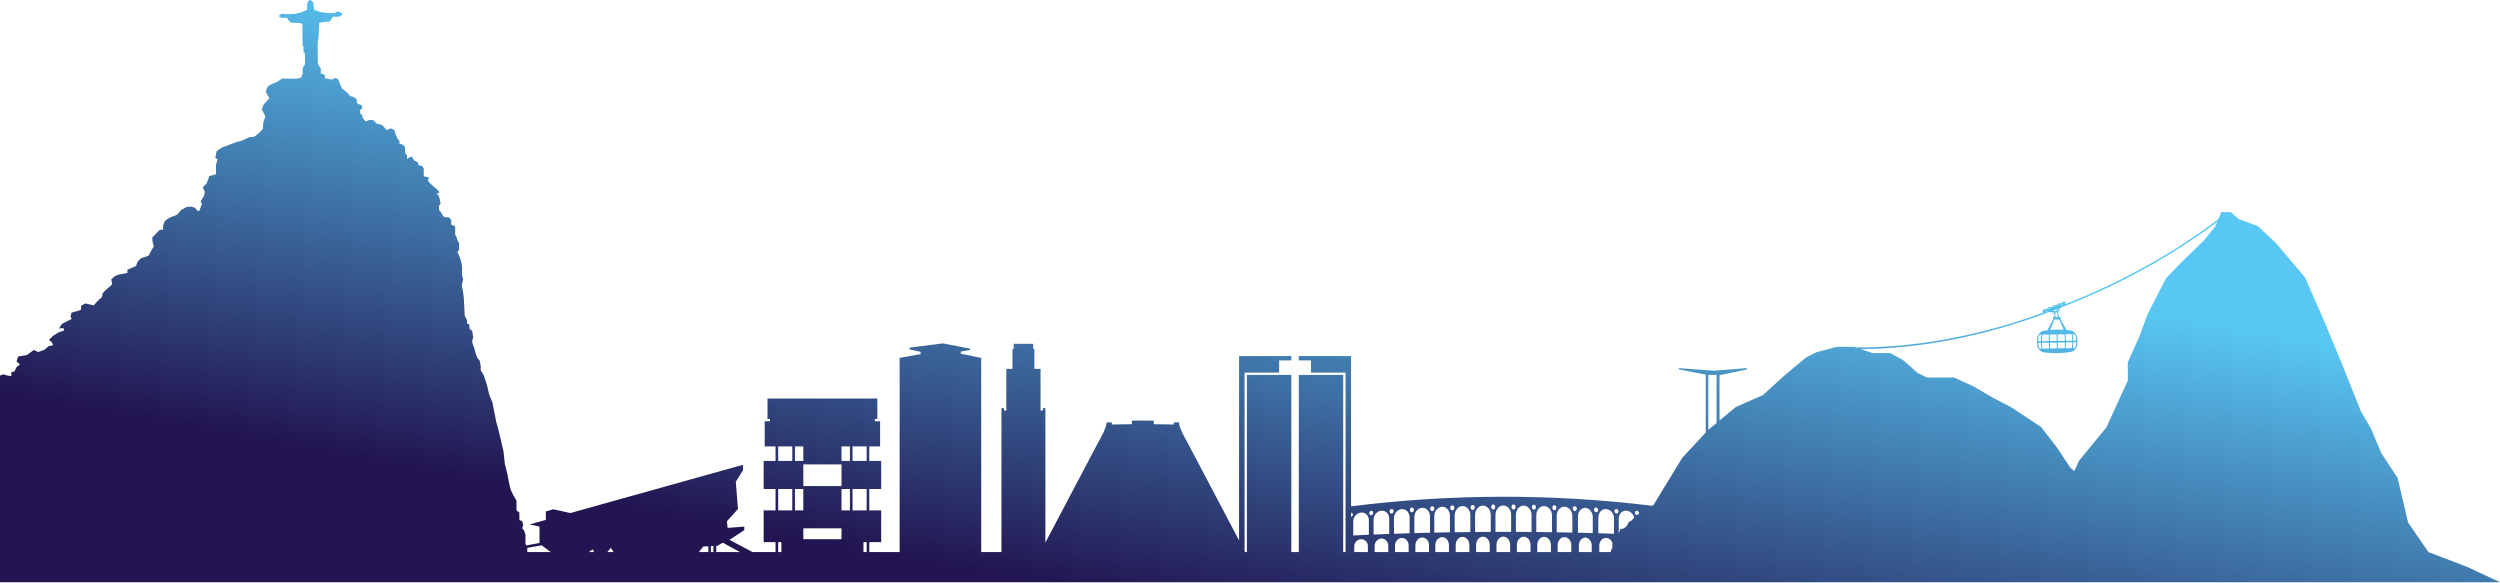
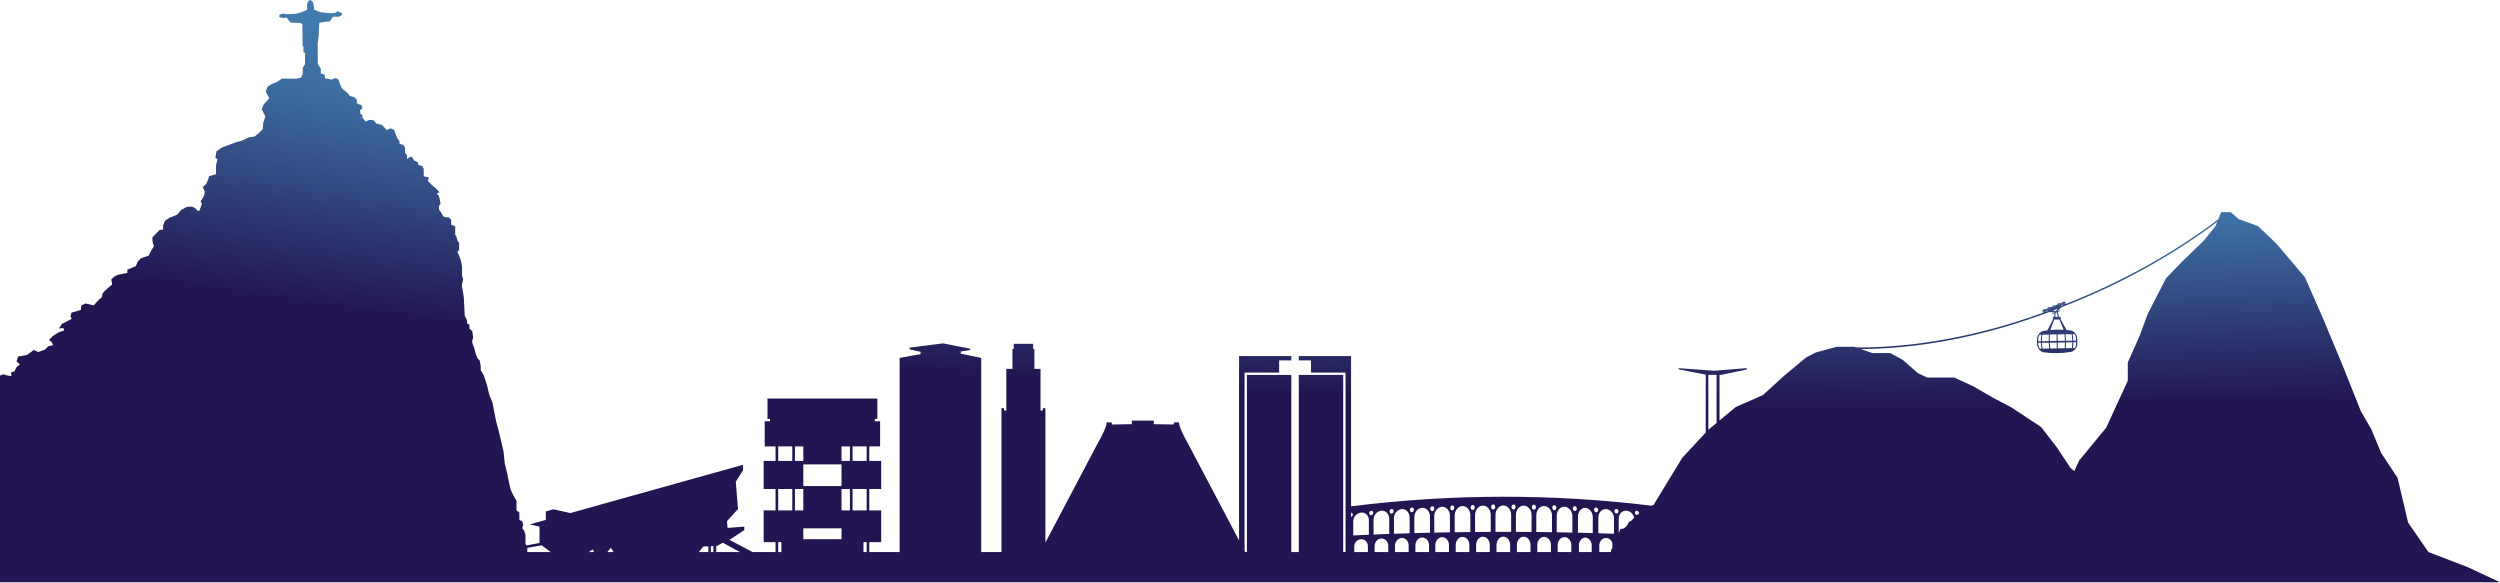
<svg xmlns="http://www.w3.org/2000/svg" version="1.1" id="svg1" width="6666.666" height="1552.72" viewBox="0 0 6666.666 1552.72">
  <defs id="defs1">
-     <linearGradient id="grad1" x1="10%" y1="75%" x2="50%" y2="25%">
-       <stop offset="0%" stop-color="#221551" />
-       <stop offset="50%" stop-color="#3D6EA2" />
-       <stop offset="75%" stop-color="#4B9ACB" />
-       <stop offset="100%" stop-color="#58C7F3" />
-     </linearGradient>
+     <radialGradient id="grad1" cx="75%" cy="-50%" r="120%">
+       <stop offset="0%" stop-color="#58C7F3" />
+       <stop offset="50%" stop-color="#4B9ACB" />
+       <stop offset="75%" stop-color="#3D6EA2" />
+       <stop offset="100%" stop-color="#221551" />
+     </radialGradient>
  </defs>
  <g id="g1" transform="translate(-10645.213,1832.495)">
    <g id="group-R5" transform="translate(1574.482,-4602.333)">
      <path id="path4" d="m 10476.841,4237.278 v 4.307 l 0.88,0.426 h 61.64 l -23.986,-17.96 -38.534,6.72 z m 178.374,4.733 -4.387,-7.24 -9.4,7.24 z m 51.733,0 -7.307,-11.467 -9.306,11.467 z m 252.72,0 v -15.427 l -13.48,0.6 -11.853,14.826 z m 6.747,0 h 6.693 v -16.053 l -6.693,0.307 z m 14.293,0 h 63.133 l -45.453,-24.933 -15.16,8.427 -2.52,0.12 z m 165.213,-242.96 h 37.56 v -38.773 h -37.56 z m 0,131.827 h 37.56 v -57.093 h -37.56 z m 0,111.133 h 8.507 v -26.546 h -8.507 z m 44.627,-242.96 h 22.373 v -38.773 h -22.373 z m 0,131.827 h 22.373 v -57.093 h -22.373 z m 22.387,76.853 h 101.853 v -28.92 h -101.853 z m 124.253,-133.947 h -22.4 v 57.093 h 22.4 z m 7.027,-74.733 h 37.56 v -38.773 h -37.56 z m 0,131.827 h 37.56 v -57.093 h -37.56 z m 29.106,111.133 h 8.454 v -26.546 h -8.454 z m -36.133,-281.733 h -22.4 v 38.773 h 22.4 z m -73.533,47.92 h -50.72 v 57.84 h 101.853 v -57.84 h -50.76 z m 1409.933,139.947 c 6.227,-1.307 6.227,-11 0,-11 z m 5.787,49.547 c 13.866,-0.654 27.773,-1.293 41.68,-1.893 -0.04,-13.107 -0.04,-26.2 -0.05,-39.307 0,-12.093 -9.333,-20.987 -20.853,-19.773 -11.48,1.173 -20.773,11.56 -20.773,23.133 z m 2.693,44.32 h 36.333 v -15.96 c -0.03,-10.507 -8.16,-18.72 -18.186,-18.333 -10.04,0.387 -18.147,8.893 -18.147,19 z m 45.2,-98.293 c 7.16,-0.573 7.16,-12.347 -0.03,-11.667 -7.173,0.68 -7.146,12.267 0.03,11.667 m 6.373,51.547 c 13.934,-0.56 27.827,-1.107 41.734,-1.627 -0.05,-13.654 -0.07,-27.307 -0.107,-40.96 -0.01,-12.573 -9.373,-22.013 -20.867,-21 -11.48,1.027 -20.813,11.733 -20.813,23.853 0.04,13.267 0.04,26.507 0.05,39.733 m 2.774,46.746 h 36.36 c 0,-5.613 0,-11.24 -0.03,-16.867 -0.03,-10.933 -8.173,-19.533 -18.227,-19.227 -10.026,0.333 -18.12,9.214 -18.12,19.814 0,5.427 0,10.853 0.01,16.28 m 45.253,-102.64 c 7.16,-0.507 7.133,-12.747 -0.01,-12.173 -7.187,0.587 -7.16,12.68 0.01,12.173 m 6.333,53.827 c 13.894,-0.494 27.827,-0.947 41.734,-1.36 -0.04,-14.12 -0.05,-28.226 -0.107,-42.36 -0.03,-12.987 -9.373,-22.88 -20.893,-22.04 -11.534,0.853 -20.84,11.813 -20.814,24.44 0.03,13.747 0.05,27.547 0.08,41.32 m 2.8,48.813 h 36.347 c 0,-5.867 0,-11.733 -0.01,-17.613 -0.05,-11.307 -8.187,-20.267 -18.254,-19.987 -10,0.267 -18.133,9.44 -18.133,20.467 0,5.707 0.03,11.427 0.05,17.133 m 45,-106.28 c 7.147,-0.44 7.147,-13.053 -0.05,-12.573 -7.147,0.493 -7.12,12.987 0.05,12.573 m 6.56,55.746 c 13.92,-0.4 27.827,-0.746 41.747,-1.093 -0.05,-14.48 -0.05,-28.973 -0.107,-43.453 -0.01,-13.333 -9.4,-23.64 -20.92,-22.973 -11.533,0.667 -20.853,11.84 -20.8,24.88 0.03,14.227 0.04,28.413 0.08,42.64 m 2.787,50.533 h 36.36 c 0,-6.067 -0.03,-12.133 -0.03,-18.227 0,-11.586 -8.2,-20.853 -18.226,-20.613 -10.027,0.213 -18.147,9.64 -18.147,21.014 0.03,5.947 0.04,11.893 0.04,17.826 m 44.933,-109.253 c 7.174,-0.32 7.16,-13.253 -0.03,-12.88 -7.2,0.373 -7.147,13.227 0.03,12.88 m 5.454,57.386 c 13.893,-0.32 27.8,-0.573 41.72,-0.84 -0.01,-14.76 -0.04,-29.533 -0.04,-44.293 -0.05,-13.587 -9.427,-24.227 -20.96,-23.72 -11.52,0.507 -20.867,11.827 -20.814,25.187 0.01,14.533 0.07,29.107 0.09,43.666 m 2.773,51.867 h 36.347 c -0.01,-6.2 -0.04,-12.427 -0.04,-18.653 0,-11.84 -8.147,-21.307 -18.214,-21.12 -10.04,0.16 -18.186,9.747 -18.133,21.387 0.01,6.133 0.01,12.267 0.04,18.386 m 45.173,-111.386 c 7.187,-0.2 7.187,-13.387 -0.01,-13.107 -7.187,0.253 -7.16,13.347 0.01,13.107 m 6.44,58.493 c 13.894,-0.227 27.814,-0.413 41.747,-0.56 -0.03,-14.947 -0.03,-29.933 -0.05,-44.867 -0.03,-13.76 -9.374,-24.693 -20.92,-24.36 -11.534,0.347 -20.854,11.72 -20.827,25.333 0,14.787 0.01,29.627 0.05,44.453 m 2.734,52.893 h 36.386 c -0.03,-6.32 -0.03,-12.653 -0.03,-18.986 -0.03,-11.973 -8.174,-21.627 -18.2,-21.507 -10.08,0.12 -18.2,9.853 -18.174,21.72 0,6.254 0.01,12.52 0.01,18.773 m 45.293,-112.36 c 7.173,-0.133 7.147,-13.44 -0.04,-13.28 -7.16,0.173 -7.147,13.427 0.04,13.28 m 6.36,58.787 c 13.92,-0.133 27.84,-0.213 41.76,-0.28 v -45.2 c 0,-13.84 -9.373,-24.987 -20.893,-24.813 -11.56,0.187 -20.907,11.547 -20.907,25.307 0.03,15 0.04,29.987 0.04,44.987 m 2.76,53.573 h 36.36 v -19.16 c -0.04,-12.053 -8.16,-21.8 -18.213,-21.747 -10.067,0.067 -18.2,9.827 -18.174,21.854 0,6.347 0,12.733 0.03,19.053 m 45.547,-113.546 c 7.16,-0.04 7.16,-13.413 -0.01,-13.373 -7.186,0.08 -7.186,13.4 0.01,13.373 m 6.106,59.64 c 13.934,-0.053 27.854,-0.053 41.747,-0.013 0.03,-15.08 0.03,-30.147 0.03,-45.227 0,-13.84 -9.347,-25.12 -20.894,-25.107 -11.546,0 -20.88,11.28 -20.88,25.133 z m 2.707,53.906 h 36.373 v -19.186 c 0.03,-12.067 -8.133,-21.867 -18.2,-21.867 -10.026,0 -18.173,9.8 -18.173,21.867 z m 45.427,-113.573 c 7.173,0.053 7.173,-13.32 0,-13.373 -7.2,-0.027 -7.2,13.32 0,13.373 m 48.04,59.947 c 0.04,-14.987 0.05,-29.987 0.05,-44.973 0,-13.773 -9.347,-25.147 -20.867,-25.307 -11.56,-0.16 -20.906,11 -20.906,24.84 -0.03,15.053 -0.03,30.12 -0.03,45.187 13.933,0.067 27.827,0.133 41.747,0.253 m -39.094,53.626 h 36.374 c 0,-6.347 0.03,-12.72 0.03,-19.053 0,-12.027 -8.146,-21.827 -18.2,-21.88 -10.053,-0.04 -18.173,9.72 -18.2,21.773 z m 45.4,-113.08 c 7.174,0.12 7.2,-13.12 0.03,-13.293 -7.173,-0.133 -7.2,13.187 -0.03,13.293 m 48.107,60.107 c 0.03,-14.8 0.08,-29.64 0.08,-44.48 0.01,-13.613 -9.307,-25 -20.853,-25.307 -11.56,-0.347 -20.907,10.587 -20.934,24.36 -0.03,14.973 -0.03,29.947 -0.04,44.893 13.92,0.147 27.827,0.333 41.747,0.533 m -2.773,52.973 c 0,-6.253 0.01,-12.533 0.01,-18.8 0.05,-11.88 -8.067,-21.613 -18.133,-21.707 -10.027,-0.106 -18.214,9.52 -18.227,21.507 v 19 z m 9.093,-111.76 c 7.173,0.213 7.2,-12.88 0.03,-13.147 -7.174,-0.253 -7.2,12.92 -0.03,13.147 m 48.08,59.8 c 0.03,-14.573 0.05,-29.16 0.08,-43.733 0.04,-13.347 -9.293,-24.667 -20.813,-25.173 -11.547,-0.507 -20.92,10.187 -20.947,23.773 -0.01,14.773 -0.04,29.533 -0.07,44.333 13.894,0.24 27.827,0.507 41.747,0.8 m -2.787,51.96 c 0,-6.12 0.03,-12.253 0.03,-18.386 0.04,-11.707 -8.12,-21.307 -18.147,-21.454 -10.04,-0.173 -18.186,9.307 -18.24,21.16 v 18.68 z m 9.334,-109.48 c 7.186,0.32 7.2,-12.52 0.03,-12.893 -7.16,-0.36 -7.173,12.587 -0.03,12.893 m 47.826,58.893 c 0.04,-14.24 0.07,-28.467 0.09,-42.693 0.03,-12.613 -8.707,-23.453 -19.68,-24.773 -11.014,0.027 -19.787,10.08 -19.827,22.973 -0.03,14.48 -0.07,28.973 -0.08,43.453 13.16,0.32 26.347,0.653 39.493,1.04 m -2.786,50.586 c 0.01,-5.946 0.05,-11.88 0.05,-17.853 0.01,-10.96 -7.52,-20.067 -17.053,-20.947 -9.507,0.453 -17.067,9.44 -17.107,20.573 0,6.093 -0.01,12.16 -0.03,18.227 z m 9.226,-107.013 v 0.027 c 0.72,0.453 1.56,0.76 2.547,0.84 5.867,0.307 6.96,-7.92 3.267,-11.24 -0.867,-0.8 -1.96,-1.333 -3.347,-1.44 -6.227,-0.413 -7.053,9.053 -2.467,11.813 m 50.16,58.2 c 0.03,-13.774 0.07,-27.573 0.08,-41.32 0.04,-12.627 -9.28,-23.587 -20.786,-24.44 -11.52,-0.84 -20.88,9.053 -20.92,22.04 -0.03,14.133 -0.05,28.24 -0.09,42.36 13.92,0.413 27.814,0.867 41.72,1.36 m -9.653,48.813 2.067,-3 v -3.6 l 3.333,-3.92 v -5.267 -5 -4.373 c -2.787,-7.133 -9.187,-12.253 -16.627,-12.44 -10.04,-0.28 -18.2,8.68 -18.24,19.987 0,5.88 -0.01,11.746 -0.01,17.613 z m 16.28,-102.866 c 7.187,0.52 7.2,-11.56 0.04,-12.147 -7.173,-0.6 -7.187,11.653 -0.04,12.147 m 6.387,52.6 1.92,-6.12 1.666,-4.733 8.907,-1.667 6.107,-4.173 5.293,-7.24 3.067,-6.4 6.106,-2.773 7.734,-8.253 c -2.16,-9.867 -10.36,-17.813 -20.214,-18.707 -11.506,-1.013 -20.866,8.427 -20.866,21 -0.04,13.12 -0.05,26.253 -0.09,39.36 z m 46.213,-48.653 6.76,-2.04 c 1.6,-3.333 0.03,-8.6 -4.72,-9.067 -6.413,-0.613 -7.08,8.693 -2.04,11.107 m 192.373,-227.173 21.974,-18.2 v -128.2 h -21.974 z m 888.027,-253.627 -4.64,0.067 c -1.653,2.293 -2.867,4.96 -3.187,7.72 -0.36,3.333 -0.546,6.627 -0.546,9.907 2.36,-0.053 4.706,-0.107 7.066,-0.173 -0.04,-5.787 0.414,-11.6 1.307,-17.52 m -1.227,21.493 h -7.04 c 0.147,2.733 0.4,5.467 0.814,8.213 0.4,2.76 1.693,5.373 3.44,7.6 l 4.64,-0.067 c -1,-5.293 -1.614,-10.507 -1.854,-15.747 m 21.307,-21.813 -17.44,0.293 c -0.813,5.88 -1.2,11.693 -1.16,17.493 6.053,-0.133 12.107,-0.267 18.173,-0.4 -0.07,-5.773 0.07,-11.587 0.427,-17.387 m -0.333,21.76 c -6.067,0.053 -12.107,0.053 -18.174,0.053 0.227,5.227 0.787,10.44 1.694,15.68 l 17.413,-0.28 c -0.48,-5.16 -0.773,-10.293 -0.933,-15.453 m 64.373,14.4 5.027,-0.067 c 1.64,-2.293 2.866,-4.947 3.173,-7.707 0.32,-2.773 0.48,-5.507 0.533,-8.24 -2.48,0.08 -4.96,0.16 -7.44,0.267 -0.07,5.2 -0.493,10.453 -1.293,15.747 m 1.24,-19.747 c 2.493,-0.027 4.987,-0.053 7.467,-0.067 -0.09,-3.293 -0.374,-6.587 -0.867,-9.893 -0.4,-2.76 -1.707,-5.373 -3.453,-7.6 l -5.014,0.08 c 1.094,5.88 1.72,11.68 1.867,17.48 m -20.133,20.067 16.24,-0.267 c 0.706,-5.293 1.093,-10.52 1.146,-15.707 -5.626,0.173 -11.28,0.333 -16.92,0.48 0,5.16 -0.133,10.32 -0.466,15.493 m 0.4,-19.84 c 5.653,-0.067 11.306,-0.147 16.946,-0.2 -0.16,-5.8 -0.733,-11.587 -1.733,-17.453 l -16.213,0.267 c 0.546,5.787 0.866,11.613 1,17.387 m -516.227,32.72 h 47.613 l 33.8,18.4 39.934,35.12 24.573,11.707 h 26.133 46.08 l 51.067,23.413 51.84,30.107 50.707,26.773 50.68,33.44 27.666,18.387 41.454,53.533 36.88,55.6 10.213,8.067 12.76,-27.76 72.333,-88.04 57.467,-125.107 v -48.653 l 31.907,-71.827 21.28,-57.907 48.946,-94.987 42.547,-44.013 57.453,-55.613 31.934,-39.373 4.48,-11.16 c -116.907,87.773 -255.787,165.813 -410.587,225.92 -1.867,0.773 -3.72,1.48 -5.573,2.227 l -10.12,10.427 0.09,-0.013 6.747,-2.627 0.653,1.653 -6.187,2.427 -0.266,0.093 3.28,13.293 h 4.586 v 7.107 l 15.494,27.853 c 3.88,0.36 7.746,0.827 11.626,1.36 6.694,1.093 14.907,9.28 16.294,17.48 1.146,7.173 1.266,14.187 0.373,21.4 -1.147,8.24 -9.08,16.693 -15.707,18 -24.653,4.387 -49.48,4.787 -74.24,1.227 -3.373,-0.533 -7.146,-2.92 -10.253,-6.173 -3,-3.2 -5.36,-7.24 -6.067,-11.28 -1.12,-7.187 -1.226,-14.213 -0.333,-21.4 0.52,-3.88 2.56,-7.8 5.253,-11 3.04,-3.627 6.92,-6.32 10.454,-7.013 3.826,-0.68 7.64,-1.253 11.48,-1.747 l 14.76,-28.707 v -7.107 h 3.52 l 0.453,-9.773 -5.933,2.32 -0.654,-1.667 6.68,-2.6 0.03,-0.253 -14.267,-0.8 c -173.813,65.2 -345.573,97.653 -501.906,98.547 z m 510.88,-134.307 c -1.507,0.16 -1.28,2.52 0.24,2.373 1.52,-0.147 1.307,-2.507 -0.24,-2.373 m -2.947,5.013 -5.346,2.107 0.52,1.347 c 1.626,-0.64 3.226,-1.267 4.84,-1.893 0.586,-0.24 1.16,-0.48 1.733,-0.693 -0.627,-0.173 -1.227,-0.453 -1.747,-0.867 m -10.146,-0.533 c -1.52,0.147 -1.307,2.507 0.24,2.373 1.533,-0.147 1.293,-2.52 -0.24,-2.373 m -2.854,33.333 -3.253,-12.187 -3.133,1.24 -0.734,10.947 z m -0.64,68.613 c 0.09,5.12 0.174,10.24 0.227,15.347 l 18.613,-0.293 c 0.267,-5.173 0.387,-10.333 0.347,-15.453 -6.373,0.147 -12.773,0.28 -19.187,0.4 m 19.147,-4.813 c -0.133,-5.787 -0.427,-11.56 -0.92,-17.373 l -18.613,0.307 c 0.106,5.787 0.226,11.56 0.32,17.36 6.4,-0.12 12.8,-0.187 19.213,-0.293 m -3.44,-29.453 -11.413,-27.24 h -13.414 l -10.573,27.84 c 11.76,-1.093 23.573,-1.307 35.4,-0.6 m -36.84,34.533 c 0.12,5.133 0.413,10.28 0.827,15.453 l 17.813,-0.307 c -0.107,-5.133 -0.2,-10.267 -0.293,-15.373 -6.12,0.107 -12.254,0.16 -18.347,0.227 m 18.267,-4.733 c -0.09,-5.787 -0.174,-11.587 -0.227,-17.36 l -17.84,0.293 c -0.267,5.813 -0.373,11.6 -0.293,17.4 6.12,-0.12 12.226,-0.253 18.36,-0.333 m -10.2,-80.693 7.84,1.333 5.626,-6.533 c -4.48,1.773 -8.973,3.48 -13.466,5.2 m 3.253,-11.773 c -1.533,0.173 -1.293,2.507 0.227,2.373 1.52,-0.147 1.306,-2.52 -0.227,-2.373 m -13.32,5.027 c -1.52,0.147 -1.28,2.52 0.227,2.373 1.546,-0.16 1.306,-2.52 -0.227,-2.373 m -2.533,5.867 -5.814,2.267 c -0.08,0.52 -0.266,1 -0.506,1.48 2.266,-0.853 4.533,-1.667 6.8,-2.52 z m -10.92,0.36 c -1.534,0.16 -1.307,2.52 0.24,2.373 1.52,-0.16 1.28,-2.52 -0.24,-2.373 m -5450.654,173.64 8.632,-3.467 11.496,3.36 10.079,1.44 -0.475,-10.08 8.171,-1.92 6.702,-12.453 8.601,-6.693 -9.099,-8.16 4.32,-12.947 23.007,-3.84 18.703,-13.427 11.949,5.28 17.278,-6.253 9.597,-9.093 12.476,-2.867 -3.377,-8.173 -7.644,-5.747 10.524,-10.533 15.325,-9.6 14.873,-5.253 -1.899,-6.24 -11.972,0.96 7.644,-12 26.377,-13.64 -3.347,-6.013 2.849,-10.547 12.453,-3.36 12.476,-3.813 0.972,-11.507 10.555,-5.76 9.573,1.92 12.973,3.347 c 0,0 17.256,-20.133 19.631,-19.64 2.42,0.467 4.327,-12.947 4.327,-12.947 l 6.22,-6.72 19.177,-16.787 -2.397,-13.427 9.575,-8.613 9.128,-3.84 24.448,-4.787 -0.476,-8.16 8.601,-3.84 14.407,-6.213 4.795,-12 8.148,-8.627 21.108,-7.187 6.672,-13.413 7.229,-11.52 -3.355,-11.027 -0.949,-12.467 19.629,-20.133 9.121,-0.947 v -10.547 l 4.78,-12.48 11.496,-8.147 21.605,-8.627 10.048,-12.467 15.327,-8.133 11.028,-0.973 10.079,2.893 7.675,8.147 4.772,0.467 6.755,-18.707 -3.4,-7.173 9.121,-13.907 1.952,-11.027 -5.299,-12.467 9.573,-9.107 4.824,-11.507 2.375,-8.613 18.703,-5.28 -0.475,-13.92 0.475,-11.493 3.853,-14.867 -5.775,-2.88 2.872,-17.733 13.901,-10.067 41.249,-15.347 12.455,-2.88 18.703,-9.107 14.851,-1.907 11.028,-8.627 11.496,-11.52 0.98,-16.293 5.723,-17.747 -3.823,-7.187 -5.752,-11.493 4.803,-12.467 15.348,-17.267 -5.775,-10.067 -3.829,-7.187 4.801,-12.933 8.624,-6.24 17.256,-7.187 12.928,-8.64 37.873,0.48 12.975,-2.867 4.077,-10.547 v -15.347 l 6.453,-10.36 -0.475,-29.92 -3.831,-1.44 v -15.333 l -2.396,-2.88 -0.499,-56.56 -5.231,-3.36 -25.925,-0.96 -7.652,-9.093 -2.396,-4.32 -10.08,0.96 -10.071,-2.4 v -5.76 l 8.149,-3.36 11.051,1.44 23.452,-0.96 16.328,-4.293 16.299,-7.213 h -1.447 v -14.853 l 3.369,-7.2 3.829,-3.347 5.277,1.907 4.296,5.76 2.397,17.733 h -2.299 l 20.052,7.213 21.552,2.387 h 14.873 l 8.157,-4.8 11.496,4.8 v 5.28 l -8.149,4.293 h -11.504 -4.319 l -8.601,12.947 h -8.655 l -19.177,3.373 -1.9,36.907 -2.42,17.253 0.497,55.893 7.923,11.693 v 13.92 h 3.581 l 7.199,3.347 v 9.587 h 6.703 l 10.545,2.88 11.481,-4.32 7.697,4.32 3.829,11.507 5.269,11.493 16.328,13.907 4.771,6.72 11.979,3.36 6.724,6.227 v 9.107 l 3.829,2.88 8.172,2.4 2.85,8.147 -6.196,5.747 0.452,9.107 5.744,4.32 v 6.227 l 4.802,5.773 3.799,4.773 9.627,-4.32 10.524,0.493 8.653,9.107 14.873,3.84 12.455,13.427 10.999,-4.333 9.128,4.333 3.852,11.973 4.772,11.013 5.277,6.253 v 7.173 l 10.049,3.373 4.802,6.693 v 13.907 l 5.3,7.68 v 9.107 l 10.998,-6.72 3.83,3.84 3.874,6.707 10.999,5.76 v 6.24 l 11.525,3.827 3.355,7.187 v 9.6 10.053 l 13.871,2.893 -2.872,9.107 11.052,11.493 11.97,10.067 8.158,9.12 -7.207,2.867 5.276,6.72 1.931,6.707 2.872,13.907 -4.298,5.76 v 10.533 l 4.298,5.28 7.229,12.453 6.671,2.413 h 8.624 l 5.729,7.187 v 12.48 l 10.577,4.293 v 8.64 13.413 l 3.844,6.707 1.908,8.627 4.771,7.2 v 9.12 9.587 l -4.771,4.787 4.771,10.067 4.351,12.467 3.354,15.347 v 13.893 11.027 l 2.872,10.08 -3.348,16.773 3.348,19.173 1.899,13.427 2.428,47.933 6.197,12.453 v 8.64 l 6.226,2.413 v 10.533 l 7.705,7.187 2.375,16.293 -2.88,11.507 2.88,10.067 2.894,7.187 3.83,14.88 4.801,12.453 5.745,5.76 2.879,14.853 v 11.04 l 8.149,13.88 9.099,27.813 5.277,23.507 8.624,20.613 4.802,24.907 5.277,26.387 7.177,26.36 5.775,24.92 6.707,28.773 3.346,32.6 6.24,24.907 5.254,26.387 4.333,18.213 6.693,13.92 8.627,14.853 v 18.213 7.667 l 7.707,5.747 v 12.467 7.667 l 7.64,2.893 2.4,10.053 -2.4,8.627 5.306,7.2 3.32,10.547 v 9.107 14.867 l 2.56,4.306 34.854,-6.599 v -43.573 l -26.08,-5.88 42.906,-12.013 v -22.48 l 20.2,-5.88 45.107,10.107 460.627,-128.787 v 14.32 l -19.347,31.12 5.893,72.387 -29.453,32.813 1.68,17.68 44.6,-3.387 v 9.28 l -39.547,26.08 61.574,32.493 h 61.28 v -26.546 h -31.72 v -84.587 h 31.72 v -57.093 h -31.72 v -74.733 h 31.72 v -38.773 h -28.907 v -66.987 h 14.107 v -6.347 h -6.694 v -54.293 h 146.254 0.373 146.293 v 54.293 h -6.706 v 6.347 h 14.133 v 66.987 h -28.907 v 38.773 h 31.734 v 74.733 h -31.734 v 57.093 h 31.734 v 84.587 h -31.734 v 26.546 h 80.934 v -517.733 l 55.853,-10.093 v -6.227 l -29.253,-6.36 v -4.76 l 89.413,-11.347 71.973,14.147 v 3.613 l -24.973,3.987 v 5.68 l 54.573,11.36 v 517.733 h 53.96 v -383.64 h 6.827 v 6.133 h 6.147 v -111.04 h 16.333 v -53.147 h 3.413 v -13.627 h 25.88 25.907 v 13.627 h 3.373 v 53.147 h 16.347 v 111.04 h 6.147 v -6.133 h 6.786 v 358.306 c 35.907,-68.08 105.934,-200.88 141.534,-268.44 0.52,-1.013 0.52,-0.947 0.346,-0.573 2.707,-4.627 20.627,-35.68 21.6,-51.4 h 6.76 6.8 v 5.56 l 53.427,-0.787 v -9.573 h 28.28 2 28.293 v 9.573 l 53.454,0.787 v -5.56 h 6.786 6.8 c 0.974,15.693 18.854,46.76 21.574,51.4 -0.174,-0.373 -0.2,-0.427 0.346,0.573 34.6,65.693 101.76,193.013 138.44,262.613 v -491.48 h 75.427 31.453 32.507 v 11.52 h -32.507 v 32.507 h -85.906 -6.307 v 6.28 469.013 c 0.6,1.16 1.173,2.253 1.76,3.32 h 4.547 v -472.333 h 118.413 v 472.333 h 19.92 v -472.333 h 118.413 v 472.333 h 6.28 v -472.333 -6.28 h -6.28 -85.933 v -32.507 h -32.48 v -11.52 h 32.48 31.427 75.453 v 400.707 c 266.32,-33.587 535.8,-34.12 802.213,-1.613 l 0.587,-1.24 h 3.293 l 77.107,-126.573 62.627,-67.44 v -154.36 l -72.2,-14.147 v -3.173 l 94.16,6.893 87.293,-6.893 v 3.707 l -68.24,14.28 h -4.24 v 121.64 l 43.467,-35.987 72.173,-31.773 56.867,-51.853 58.36,-48.493 26.12,-13.373 55.293,-15.053 h 47.613 l 5,1.747 c 155,0.8 325.84,-29.827 499.054,-93.067 -1.134,-0.44 -2.067,-1.36 -2.56,-2.573 -0.947,-2.4 0.24,-5.107 2.626,-6.04 1.4,-0.533 2.88,-0.36 4.067,0.32 l 6.28,-2.44 c 0.213,-1.613 1.293,-3.08 2.933,-3.693 1.614,-0.627 3.387,-0.32 4.64,0.733 l 5.654,-2.2 c 0.293,-1.52 1.32,-2.867 2.88,-3.48 1.533,-0.587 3.2,-0.32 4.453,0.613 l 5.933,-2.32 c 0.227,-1.613 1.294,-3.053 2.907,-3.693 1.64,-0.64 3.4,-0.28 4.653,0.747 l 5.534,-2.187 c 0.413,-1.307 1.386,-2.44 2.773,-2.987 2.4,-0.933 5.107,0.253 6.04,2.64 0.533,1.387 0.347,2.893 -0.36,4.08 153.867,-60.413 291.773,-138.573 407.653,-226.307 l 7.627,-18.987 h 25.52 l 21.28,18.52 51.08,18.547 48.947,46.333 76.586,90.347 48.947,111.213 51.067,122.787 48.946,122.773 28.054,48.6 26.266,63.027 43.76,66.52 28.014,119.04 54.266,78.773 105.04,40.28 85.787,40.267 h -334.373 -56.04 -1824.094 -15.48 -4436.68 v -551.147" style="fill:url(#grad1);fill-opacity:1;fill-rule:nonzero;stroke:none;stroke-width:0.133" />
    </g>
  </g>
</svg>
